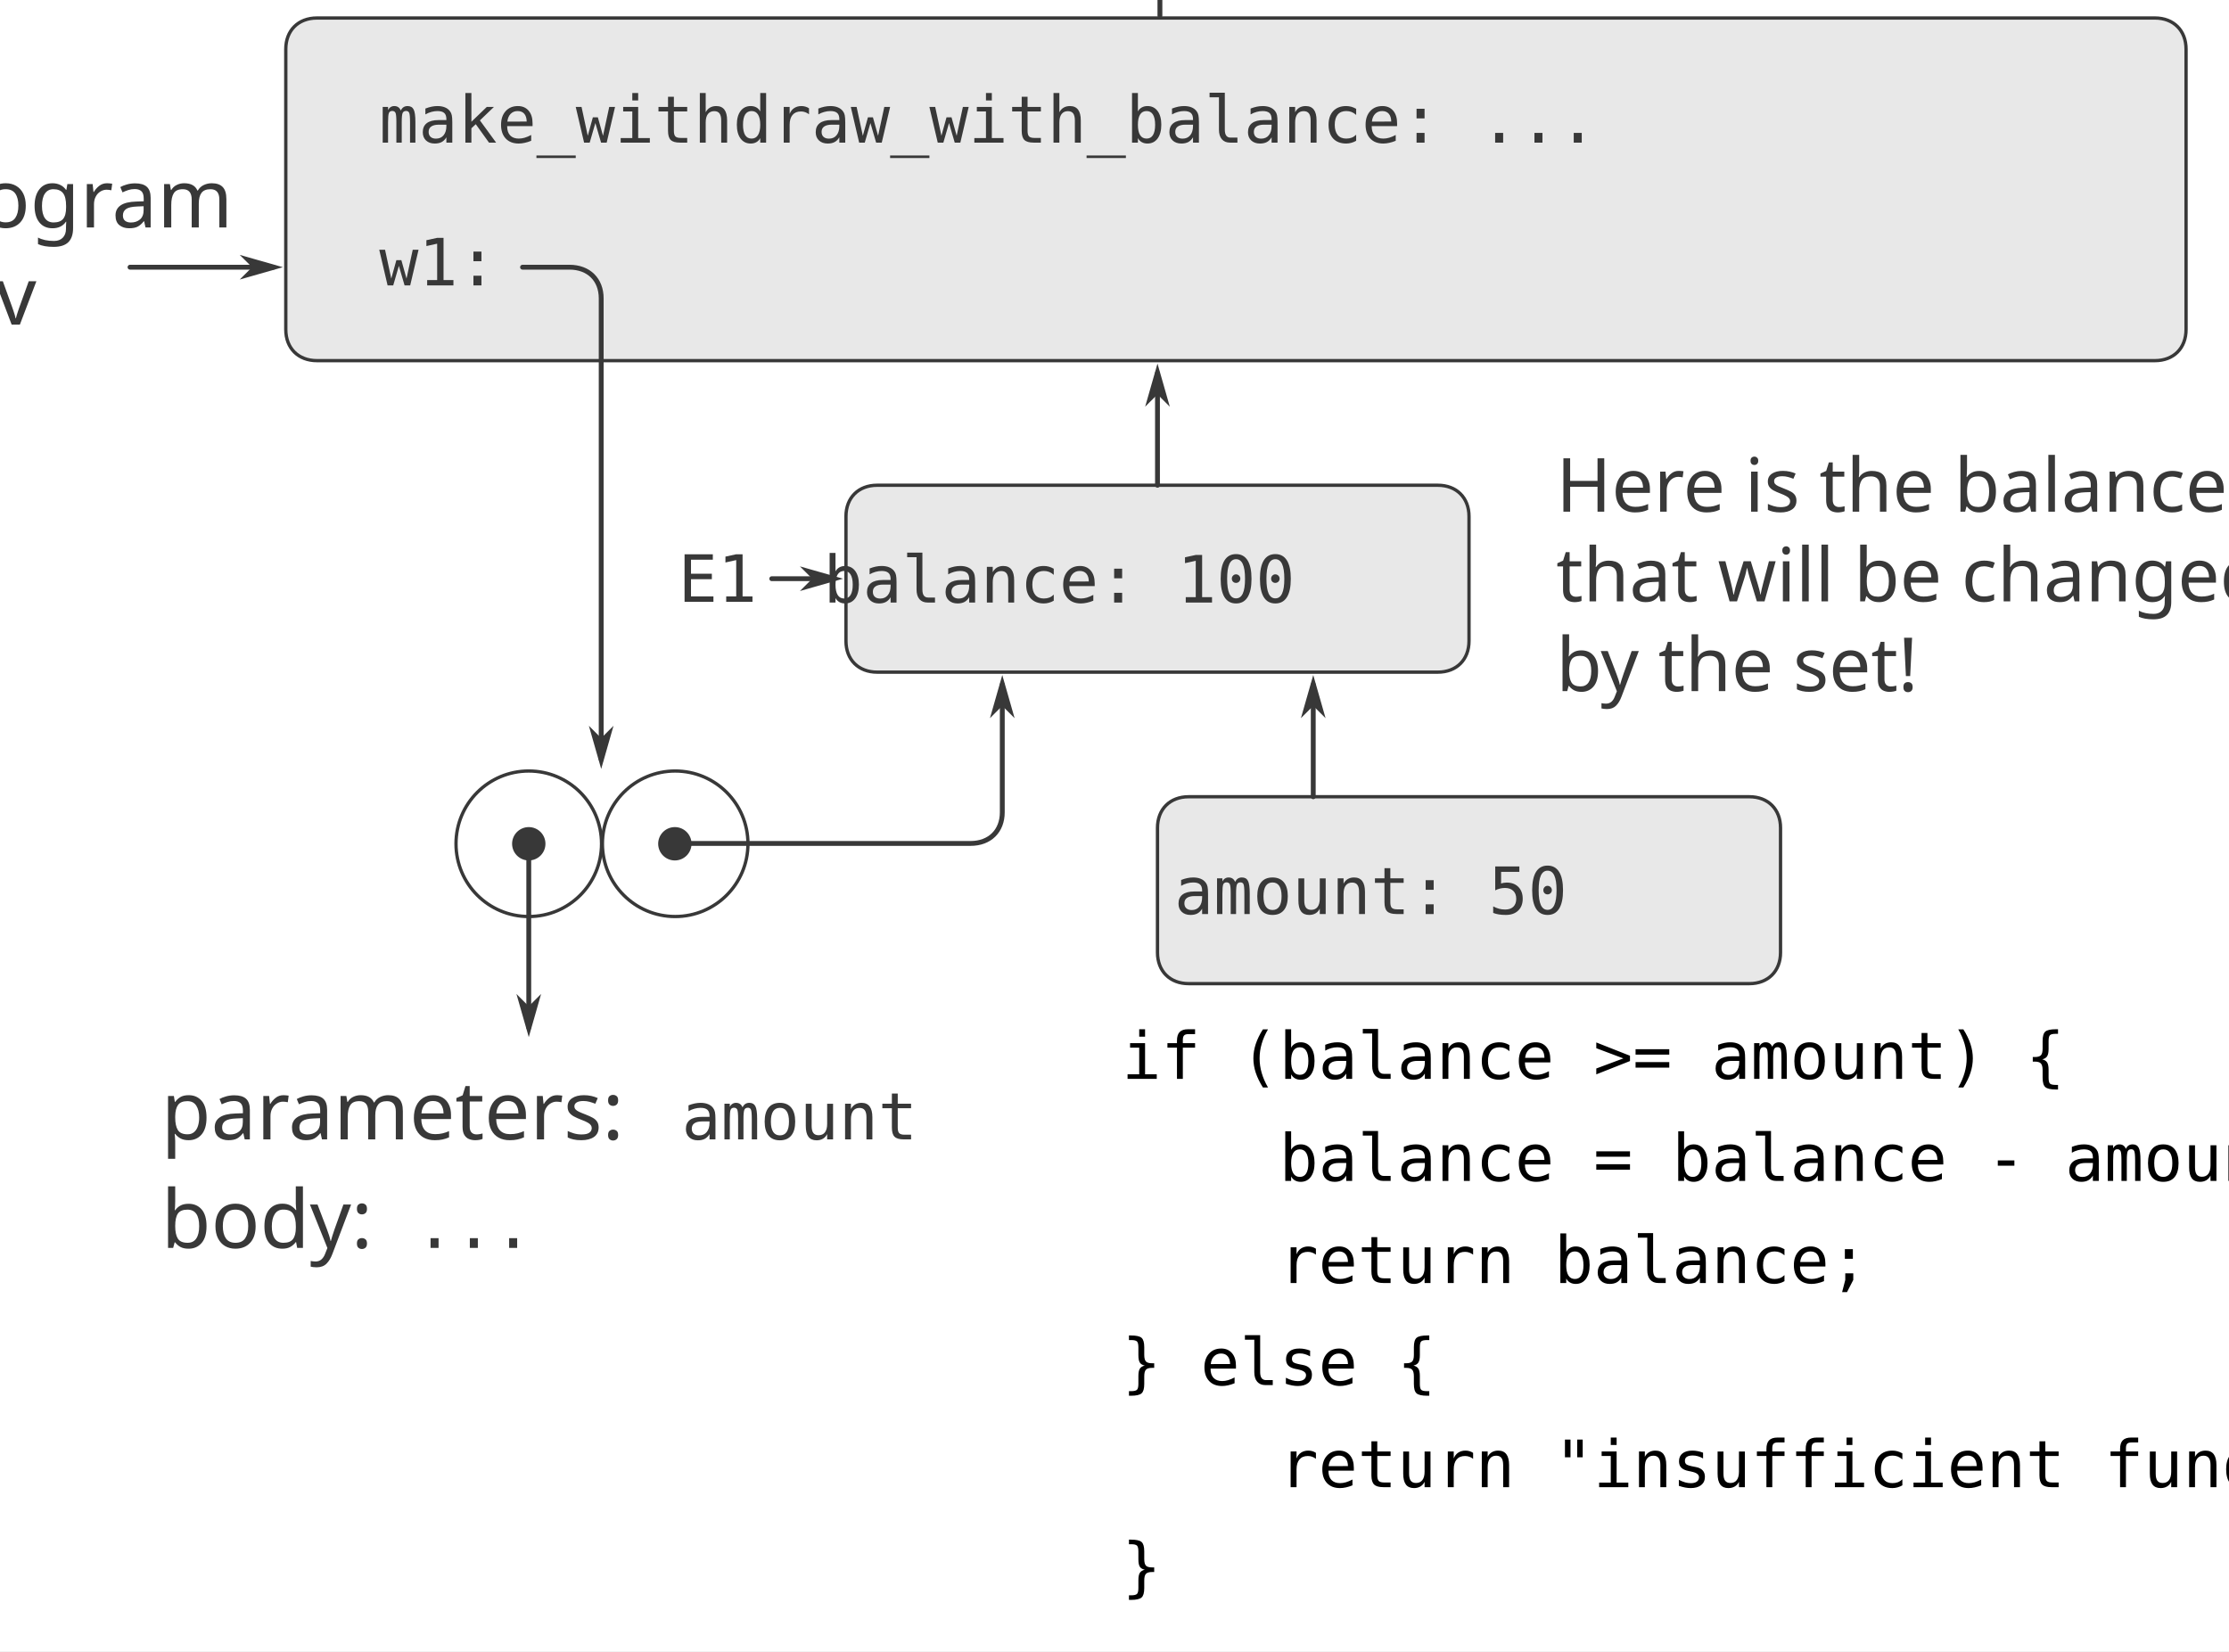
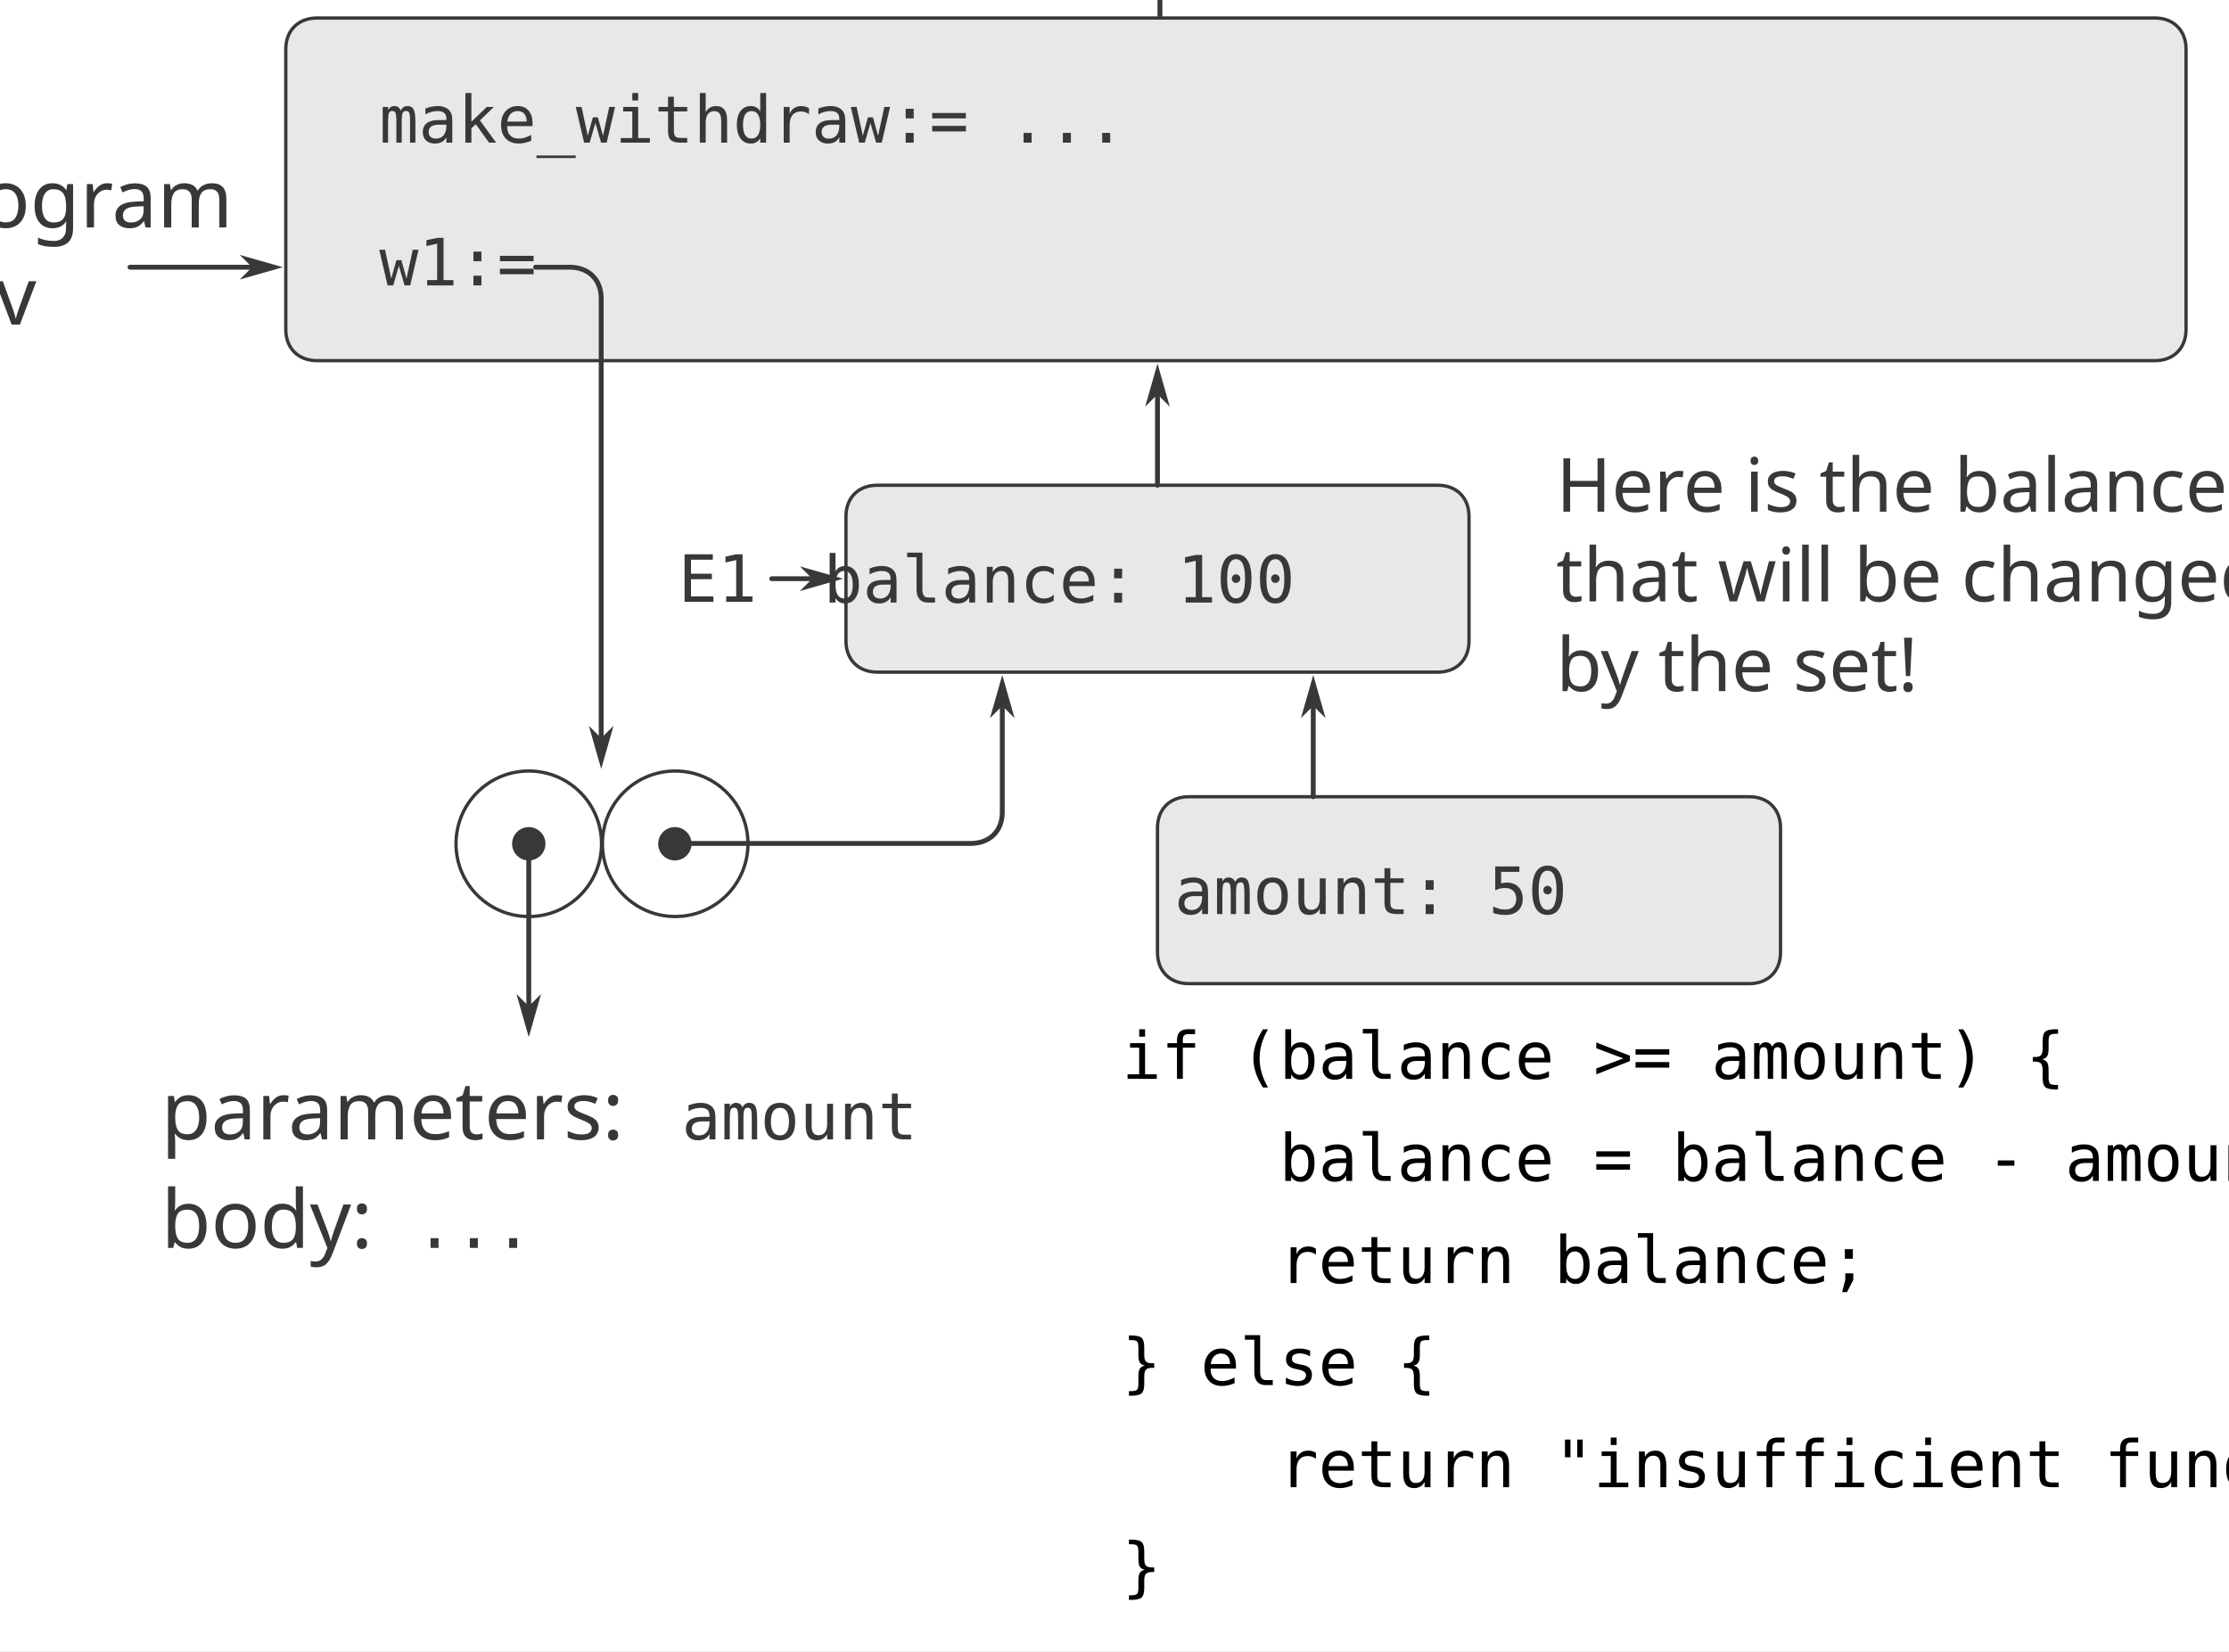
<svg xmlns="http://www.w3.org/2000/svg" preserveAspectRatio="xMinYMin meet" viewBox="0 0 683 506" id="svg4152" style="display:inline" version="1.1">
  <defs id="defs4154">
    <marker refX="0" refY="0" orient="auto" id="Arrow1Mend-6" style="overflow:visible">
      <path d="M 0,0 5,-5 -12.5,0 5,5 0,0 z" transform="matrix(-0.4,0,0,-0.4,-4,0)" id="path3809-6-2" style="fill:#383838;fill-rule:evenodd;stroke:#383838;stroke-width:1pt;marker-start:none" />
    </marker>
    <marker refX="0" refY="0" orient="auto" id="marker5058" style="overflow:visible">
      <path d="M 0,0 5,-5 -12.5,0 5,5 0,0 z" transform="matrix(-0.4,0,0,-0.4,-4,0)" id="path5060" style="fill:#383838;fill-rule:evenodd;stroke:#383838;stroke-width:1pt;marker-start:none" />
    </marker>
    <marker refX="0" refY="0" orient="auto" id="marker5062" style="overflow:visible">
      <path d="M 0,0 5,-5 -12.5,0 5,5 0,0 z" transform="matrix(-0.4,0,0,-0.4,-4,0)" id="path5064" style="fill:#383838;fill-rule:evenodd;stroke:#383838;stroke-width:1pt;marker-start:none" />
    </marker>
    <marker refX="0" refY="0" orient="auto" id="marker5066" style="overflow:visible">
      <path d="M 0,0 5,-5 -12.5,0 5,5 0,0 z" transform="matrix(-0.4,0,0,-0.4,-4,0)" id="path5068" style="fill:#383838;fill-rule:evenodd;stroke:#383838;stroke-width:1pt;marker-start:none" />
    </marker>
    <marker refX="0" refY="0" orient="auto" id="Arrow1Mend" style="overflow:visible">
      <path d="M 0,0 5,-5 -12.5,0 5,5 0,0 z" transform="matrix(-0.4,0,0,-0.4,-4,0)" id="path3809" style="fill:#383838;fill-rule:evenodd;stroke:#383838;stroke-width:1pt;marker-start:none" />
    </marker>
    <marker refX="0" refY="0" orient="auto" id="marker5072" style="overflow:visible">
      <path d="M 0,0 5,-5 -12.5,0 5,5 0,0 z" transform="matrix(-0.4,0,0,-0.4,-4,0)" id="path5074" style="fill:#383838;fill-rule:evenodd;stroke:#383838;stroke-width:1pt;marker-start:none" />
    </marker>
    <marker refX="0" refY="0" orient="auto" id="Arrow1Mend-3" style="overflow:visible">
      <path d="M 0,0 5,-5 -12.5,0 5,5 0,0 z" transform="matrix(-0.4,0,0,-0.4,-4,0)" id="path3809-6" style="fill:#383838;fill-rule:evenodd;stroke:#383838;stroke-width:1pt;marker-start:none" />
    </marker>
    <marker refX="0" refY="0" orient="auto" id="Arrow1Mend-6-4" style="overflow:visible">
      <path d="M 0,0 5,-5 -12.5,0 5,5 0,0 z" transform="matrix(-0.4,0,0,-0.4,-4,0)" id="path3809-6-2-9" style="fill:#383838;fill-rule:evenodd;stroke:#383838;stroke-width:1pt;marker-start:none" />
    </marker>
    <marker refX="0" refY="0" orient="auto" id="Arrow1Mend-4" style="overflow:visible">
      <path d="M 0,0 5,-5 -12.5,0 5,5 0,0 z" transform="matrix(-0.4,0,0,-0.4,-4,0)" id="path3809-68" style="fill:#383838;fill-rule:evenodd;stroke:#383838;stroke-width:1pt;marker-start:none" />
    </marker>
    <marker refX="0" refY="0" orient="auto" id="Arrow1Mend-6-9" style="overflow:visible">
      <path d="M 0,0 5,-5 -12.5,0 5,5 0,0 z" transform="matrix(-0.4,0,0,-0.4,-4,0)" id="path3809-6-2-3" style="fill:#383838;fill-rule:evenodd;stroke:#383838;stroke-width:1pt;marker-start:none" />
    </marker>
    <marker refX="0" refY="0" orient="auto" id="Arrow1Mend-6-91" style="overflow:visible">
      <path d="M 0,0 5,-5 -12.5,0 5,5 Z" transform="matrix(-0.4,0,0,-0.4,-4,0)" id="path3809-6-2-2" style="fill:#383838;fill-rule:evenodd;stroke:#383838;stroke-width:1pt;marker-start:none" />
    </marker>
  </defs>
  <rect width="100%" height="100%" fill="white" id="rect25" />
  <g transform="translate(-28.416,-31.1875)" id="layer2" style="display:inline">
    <path d="M 125.531,36.705 H 688.713 c 5.727,0 9.545,3.818 9.545,9.545 v 85.909 c 0,5.727 -3.818,9.545 -9.545,9.545 H 125.531 c -5.727,0 -9.545,-3.818 -9.545,-9.545 V 46.251 c 0,-5.727 3.818,-9.545 9.545,-9.545 z" id="rect5327" style="fill:#e8e8e8;fill-opacity:1;stroke:#383838;stroke-width:1.015;stroke-linecap:round;stroke-linejoin:round;stroke-miterlimit:4;stroke-dasharray:none;stroke-dashoffset:0;stroke-opacity:1" />
    <path d="m 236.258,289.651 h 89.557 c 5.898,0 9.716,-3.818 9.716,-9.545 v -39.127" id="path3795" style="fill:none;stroke:#383838;stroke-width:1.488;stroke-linecap:round;stroke-linejoin:round;stroke-miterlimit:4;stroke-dasharray:none;stroke-opacity:1;marker-end:url(#Arrow1Mend)" />
-     <path d="m 188.531,113.069 h 14.386 c 5.898,0 9.716,3.818 9.716,9.545 v 141.273" id="path3795-5" style="fill:none;stroke:#383838;stroke-width:1.488;stroke-linecap:round;stroke-linejoin:round;stroke-miterlimit:4;stroke-dasharray:none;stroke-opacity:1;marker-end:url(#Arrow1Mend)" />
+     <path d="m 192.531,113.069 h 10.386 c 5.898,0 9.716,3.818 9.716,9.545 v 141.273" id="path3795-5" style="fill:none;stroke:#383838;stroke-width:1.488;stroke-linecap:round;stroke-linejoin:round;stroke-miterlimit:4;stroke-dasharray:none;stroke-opacity:1;marker-end:url(#Arrow1Mend)" />
    <path d="m 68.258,113.069 h 43.909" id="path4451" style="fill:none;stroke:#383838;stroke-width:1.488;stroke-linecap:round;stroke-linejoin:round;stroke-miterlimit:4;stroke-dasharray:none;stroke-opacity:1;marker-end:url(#Arrow1Mend-6)" />
    <path d="M 190.44,294.526 V 346.071" id="path4451-5" style="fill:none;stroke:#383838;stroke-width:1.488;stroke-linecap:round;stroke-linejoin:round;stroke-miterlimit:4;stroke-dasharray:none;stroke-opacity:1;marker-end:url(#Arrow1Mend-6)" />
    <path d="m 190,179.862 a 2.5,2.5 0 1 1 -5,0 2.5,2.5 0 1 1 5,0 z" transform="matrix(1.909092,0,0,1.909092,-167.5147,-53.62068)" id="path5407" style="fill:#383838;fill-opacity:1;stroke:#383838;stroke-width:0.354;stroke-linecap:round;stroke-linejoin:round;stroke-miterlimit:4;stroke-dasharray:none;stroke-dashoffset:0;stroke-opacity:1" />
    <path d="m 190,179.862 a 2.5,2.5 0 1 1 -5,0 2.5,2.5 0 1 1 5,0 z" transform="matrix(1.909092,0,0,1.909092,-122.7533,-53.62068)" id="path5407-7" style="fill:#383838;fill-opacity:1;stroke:#383838;stroke-width:0.354;stroke-linecap:round;stroke-linejoin:round;stroke-miterlimit:4;stroke-dasharray:none;stroke-dashoffset:0;stroke-opacity:1" />
    <path d="m 199.171,180.362 a 11.171,11.171 0 1 1 -22.342,0 11.171,11.171 0 1 1 22.342,0 z" transform="matrix(1.995869,0,0,1.995869,-139.9196,-70.2265)" id="path5435-9" style="fill:none;stroke:#383838;stroke-width:0.508;stroke-linecap:round;stroke-linejoin:round;stroke-miterlimit:4;stroke-dasharray:none;stroke-dashoffset:0;stroke-opacity:1" />
    <path d="m 199.171,180.362 a 11.171,11.171 0 1 1 -22.342,0 11.171,11.171 0 1 1 22.342,0 z" transform="matrix(1.995869,0,0,1.995869,-184.7833,-70.22649)" id="path5435-9-6" style="fill:none;stroke:#383838;stroke-width:0.508;stroke-linecap:round;stroke-linejoin:round;stroke-miterlimit:4;stroke-dasharray:none;stroke-dashoffset:0;stroke-opacity:1" />
    <path d="m 297.179,179.887 h 171.818 c 5.727,0 9.545,3.818 9.545,9.545 v 38.182 c 0,5.727 -3.818,9.545 -9.545,9.545 h -171.818 c -5.727,0 -9.545,-3.818 -9.545,-9.545 v -38.182 c 0,-5.727 3.818,-9.545 9.545,-9.545 z" id="rect5327-2" style="fill:#e8e8e8;fill-opacity:1;stroke:#383838;stroke-width:1.015;stroke-linecap:round;stroke-linejoin:round;stroke-miterlimit:4;stroke-dasharray:none;stroke-dashoffset:0;stroke-opacity:1" />
    <path d="m 264.895,208.524 h 18.92" id="path4451-8" style="fill:none;stroke:#383838;stroke-width:1.488;stroke-linecap:round;stroke-linejoin:round;stroke-miterlimit:4;stroke-dasharray:none;stroke-opacity:1;marker-end:url(#Arrow1Mend-6)" />
    <path d="M 383.088,179.887 V 145.524" id="path4451-8-3" style="fill:none;stroke:#383838;stroke-width:1.488;stroke-linecap:round;stroke-linejoin:round;stroke-miterlimit:4;stroke-dasharray:none;stroke-opacity:1;marker-end:url(#Arrow1Mend-6)" />
    <path d="m 392.633,275.342 h 171.818 c 5.727,0 9.545,3.818 9.545,9.545 v 38.182 c 0,5.727 -3.818,9.545 -9.545,9.545 H 392.633 c -5.727,0 -9.545,-3.818 -9.545,-9.545 v -38.182 c 0,-5.727 3.818,-9.545 9.545,-9.545 z" id="rect5327-2-7" style="display:inline;fill:#e8e8e8;fill-opacity:1;stroke:#383838;stroke-width:1.015;stroke-linecap:round;stroke-linejoin:round;stroke-miterlimit:4;stroke-dasharray:none;stroke-dashoffset:0;stroke-opacity:1" />
  </g>
  <g transform="translate(-28.416,-31.1875)" id="layer3" style="display:inline">
    <text x="236.258" y="215.615" id="text6301" xml:space="preserve" style="font-style:normal;font-variant:normal;font-weight:normal;font-stretch:normal;font-size:20px;line-height:125%;font-family:Inconsolata;-inkscape-font-specification:Inconsolata;text-align:start;letter-spacing:0px;word-spacing:0px;text-anchor:start;fill:#383838;fill-opacity:1;stroke:none">
      <tspan x="236.258" y="215.615" id="tspan6303">E1</tspan>
    </text>
    <text x="144.622" y="74.887" id="text5493" xml:space="preserve" style="font-style:normal;font-variant:normal;font-weight:normal;font-stretch:normal;font-size:20px;line-height:125%;font-family:Inconsolata;-inkscape-font-specification:Inconsolata;text-align:start;letter-spacing:0px;word-spacing:0px;text-anchor:start;fill:#383838;fill-opacity:1;stroke:none">
-       <tspan x="144.622" y="74.887" id="tspan5495">make_withdraw_with_balance: ...</tspan>
+       <tspan x="144.622" y="74.887" id="tspan5495">make_withdraw:= ...</tspan>
    </text>
    <text x="144.622" y="118.66" id="text5473" xml:space="preserve" style="font-style:normal;font-variant:normal;font-weight:normal;font-stretch:normal;font-size:20px;line-height:125%;font-family:Inconsolata;-inkscape-font-specification:Inconsolata;text-align:start;letter-spacing:0px;word-spacing:0px;text-anchor:start;fill:#383838;fill-opacity:1;stroke:none">
-       <tspan x="144.622" y="118.66" id="tspan5475">w1:</tspan>
+       <tspan x="144.622" y="118.66" id="tspan5475">w1:=</tspan>
    </text>
    <text x="-2.378" y="100.887" id="text5477" xml:space="preserve" style="font-style:normal;font-variant:normal;font-weight:normal;font-stretch:normal;font-size:20px;line-height:120%;font-family:Inconsolata;-inkscape-font-specification:Inconsolata;text-align:start;letter-spacing:0px;word-spacing:0px;text-anchor:start;fill:#383838;fill-opacity:1;stroke:none">
      <tspan x="-2.378" y="100.887" id="tspan5479" style="font-style:normal;font-variant:normal;font-weight:normal;font-stretch:normal;font-size:24.818px;line-height:120%;font-family:'Linux Biolinum O';-inkscape-font-specification:'Linux Biolinum O'">program</tspan>
      <tspan x="-2.378" y="130.669" id="tspan5507" style="font-style:normal;font-variant:normal;font-weight:normal;font-stretch:normal;font-size:24.818px;line-height:120%;font-family:'Linux Biolinum O';-inkscape-font-specification:'Linux Biolinum O'">env</tspan>
    </text>
    <text x="383.088" y="215.826" id="text6297" xml:space="preserve" style="font-style:normal;font-variant:normal;font-weight:normal;font-stretch:normal;font-size:20px;line-height:125%;font-family:Inconsolata;-inkscape-font-specification:Inconsolata;text-align:center;letter-spacing:0px;word-spacing:0px;text-anchor:middle;fill:#383838;fill-opacity:1;stroke:none">
      <tspan x="383.088" y="215.826" id="tspan6299">balance: 100</tspan>
    </text>
    <text x="77.804" y="380.342" id="text5497" xml:space="preserve" style="font-style:normal;font-variant:normal;font-weight:normal;font-stretch:normal;font-size:24.818px;line-height:120%;font-family:'Linux Biolinum O';-inkscape-font-specification:Sans;text-align:start;letter-spacing:0px;word-spacing:0px;text-anchor:start;fill:#383838;fill-opacity:1;stroke:none">
      <tspan x="77.804" y="380.342" id="tspan5499" style="line-height:120%">parameters:  <tspan dx="4.773" id="tspan5868" style="font-style:normal;font-variant:normal;font-weight:normal;font-stretch:normal;font-size:20px;line-height:120%;font-family:Inconsolata;-inkscape-font-specification:Inconsolata">amount</tspan>
      </tspan>
      <tspan x="77.804" y="413.59" id="tspan5914" style="font-style:normal;font-variant:normal;font-weight:normal;font-stretch:normal;line-height:120%;font-family:'Linux Biolinum O';-inkscape-font-specification:Sans">body:  <tspan id="tspan5503" style="font-style:normal;font-variant:normal;font-weight:normal;font-stretch:normal;font-size:20px;line-height:120%;font-family:Inconsolata;-inkscape-font-specification:Inconsolata">...</tspan>
      </tspan>
    </text>
    <path d="M 430.815,275.342 V 240.978" id="path4451-8-3-0" style="fill:none;stroke:#383838;stroke-width:1.488;stroke-linecap:round;stroke-linejoin:round;stroke-miterlimit:4;stroke-dasharray:none;stroke-opacity:1;marker-end:url(#Arrow1Mend-6)" />
    <text x="478.543" y="311.28" id="text6297-8" xml:space="preserve" style="font-style:normal;font-variant:normal;font-weight:normal;font-stretch:normal;font-size:20px;line-height:125%;font-family:Inconsolata;-inkscape-font-specification:Inconsolata;text-align:center;letter-spacing:0px;word-spacing:0px;text-anchor:middle;fill:#383838;fill-opacity:1;stroke:none">
      <tspan x="478.543" y="311.28" id="tspan6299-8">amount: 50</tspan>
    </text>
    <text x="505.251" y="187.986" id="text6205" xml:space="preserve" style="font-style:normal;font-variant:normal;font-weight:normal;font-stretch:normal;font-size:24.818px;line-height:120%;font-family:'Linux Biolinum O';-inkscape-font-specification:'Linux Biolinum O';text-align:start;letter-spacing:0px;word-spacing:0px;text-anchor:start;fill:#383838;fill-opacity:1;stroke:none">
      <tspan x="505.251" y="187.986" id="tspan6207" style="font-size:22.909px;line-height:120%">Here is the balance</tspan>
      <tspan x="505.251" y="215.477" id="tspan6209" style="font-size:22.909px;line-height:120%">that will be changed</tspan>
      <tspan x="505.251" y="242.968" id="tspan6211" style="font-size:22.909px;line-height:120%">by the set!</tspan>
    </text>
  </g>
  <text xml:space="preserve" style="font-style:normal;font-variant:normal;font-weight:500;font-stretch:normal;font-size:24px;line-height:125%;font-family:Inconsolata;-inkscape-font-specification:'Inconsolata, Medium';font-variant-ligatures:normal;font-variant-caps:normal;font-variant-numeric:normal;text-align:start;letter-spacing:0px;word-spacing:0px;writing-mode:lr-tb;text-anchor:start;display:inline;fill:#000000;fill-opacity:1;stroke:none;stroke-width:1px;stroke-linecap:butt;stroke-linejoin:miter;stroke-opacity:1" x="295.611" y="330.605" id="text978">
    <tspan x="295.611" y="330.605" id="tspan1006" style="font-size:20px">    if (balance &gt;= amount) {</tspan>
    <tspan x="295.611" y="361.885" id="tspan1008" style="font-size:20px">        balance = balance - amount;</tspan>
    <tspan x="295.611" y="393.165" id="tspan1010" style="font-size:20px">        return balance;</tspan>
    <tspan x="295.611" y="424.445" id="tspan1012" style="font-size:20px">    } else {</tspan>
    <tspan x="295.611" y="455.725" id="tspan1014" style="font-size:20px">        return "insufficient funds";</tspan>
    <tspan x="295.611" y="487.005" id="tspan1018" style="font-size:20px">    }</tspan>
  </text>
  <path d="M 355.417,4.806 V -29.557" id="path4451-8-3-7" style="display:inline;fill:none;stroke:#383838;stroke-width:1.488;stroke-linecap:round;stroke-linejoin:round;stroke-miterlimit:4;stroke-dasharray:none;stroke-opacity:1;marker-end:url(#Arrow1Mend-6-91)" />
</svg>
